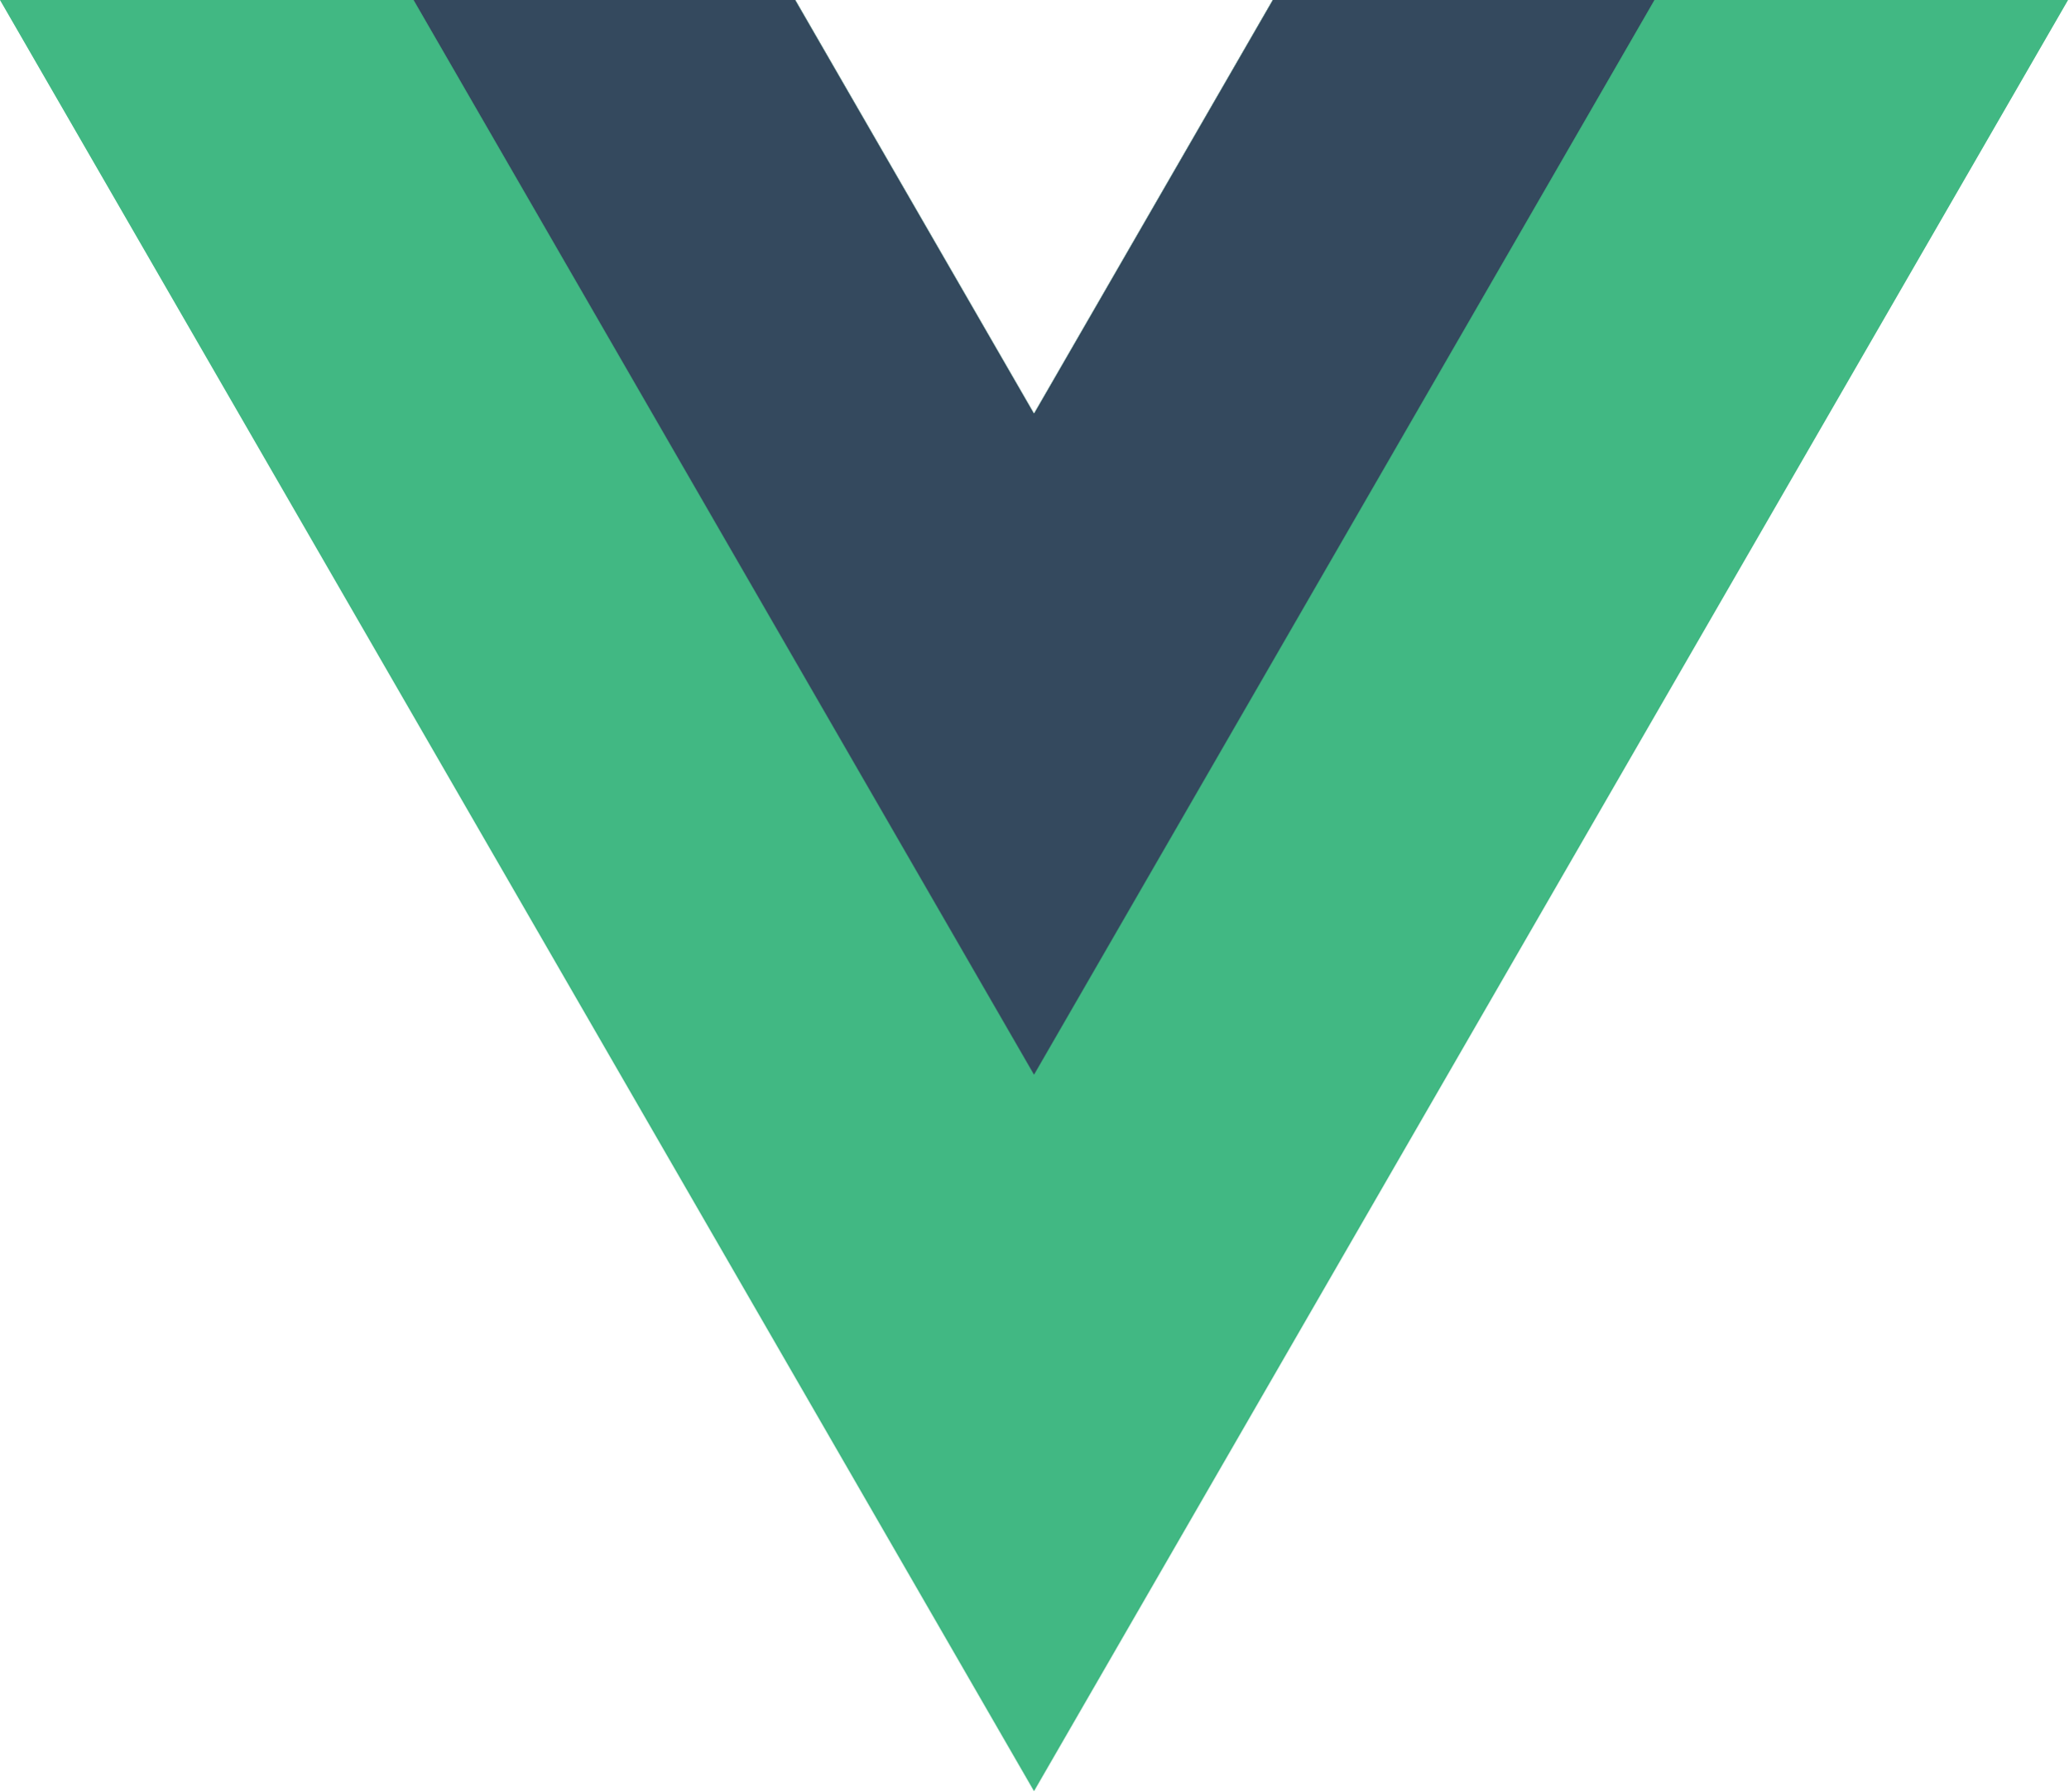
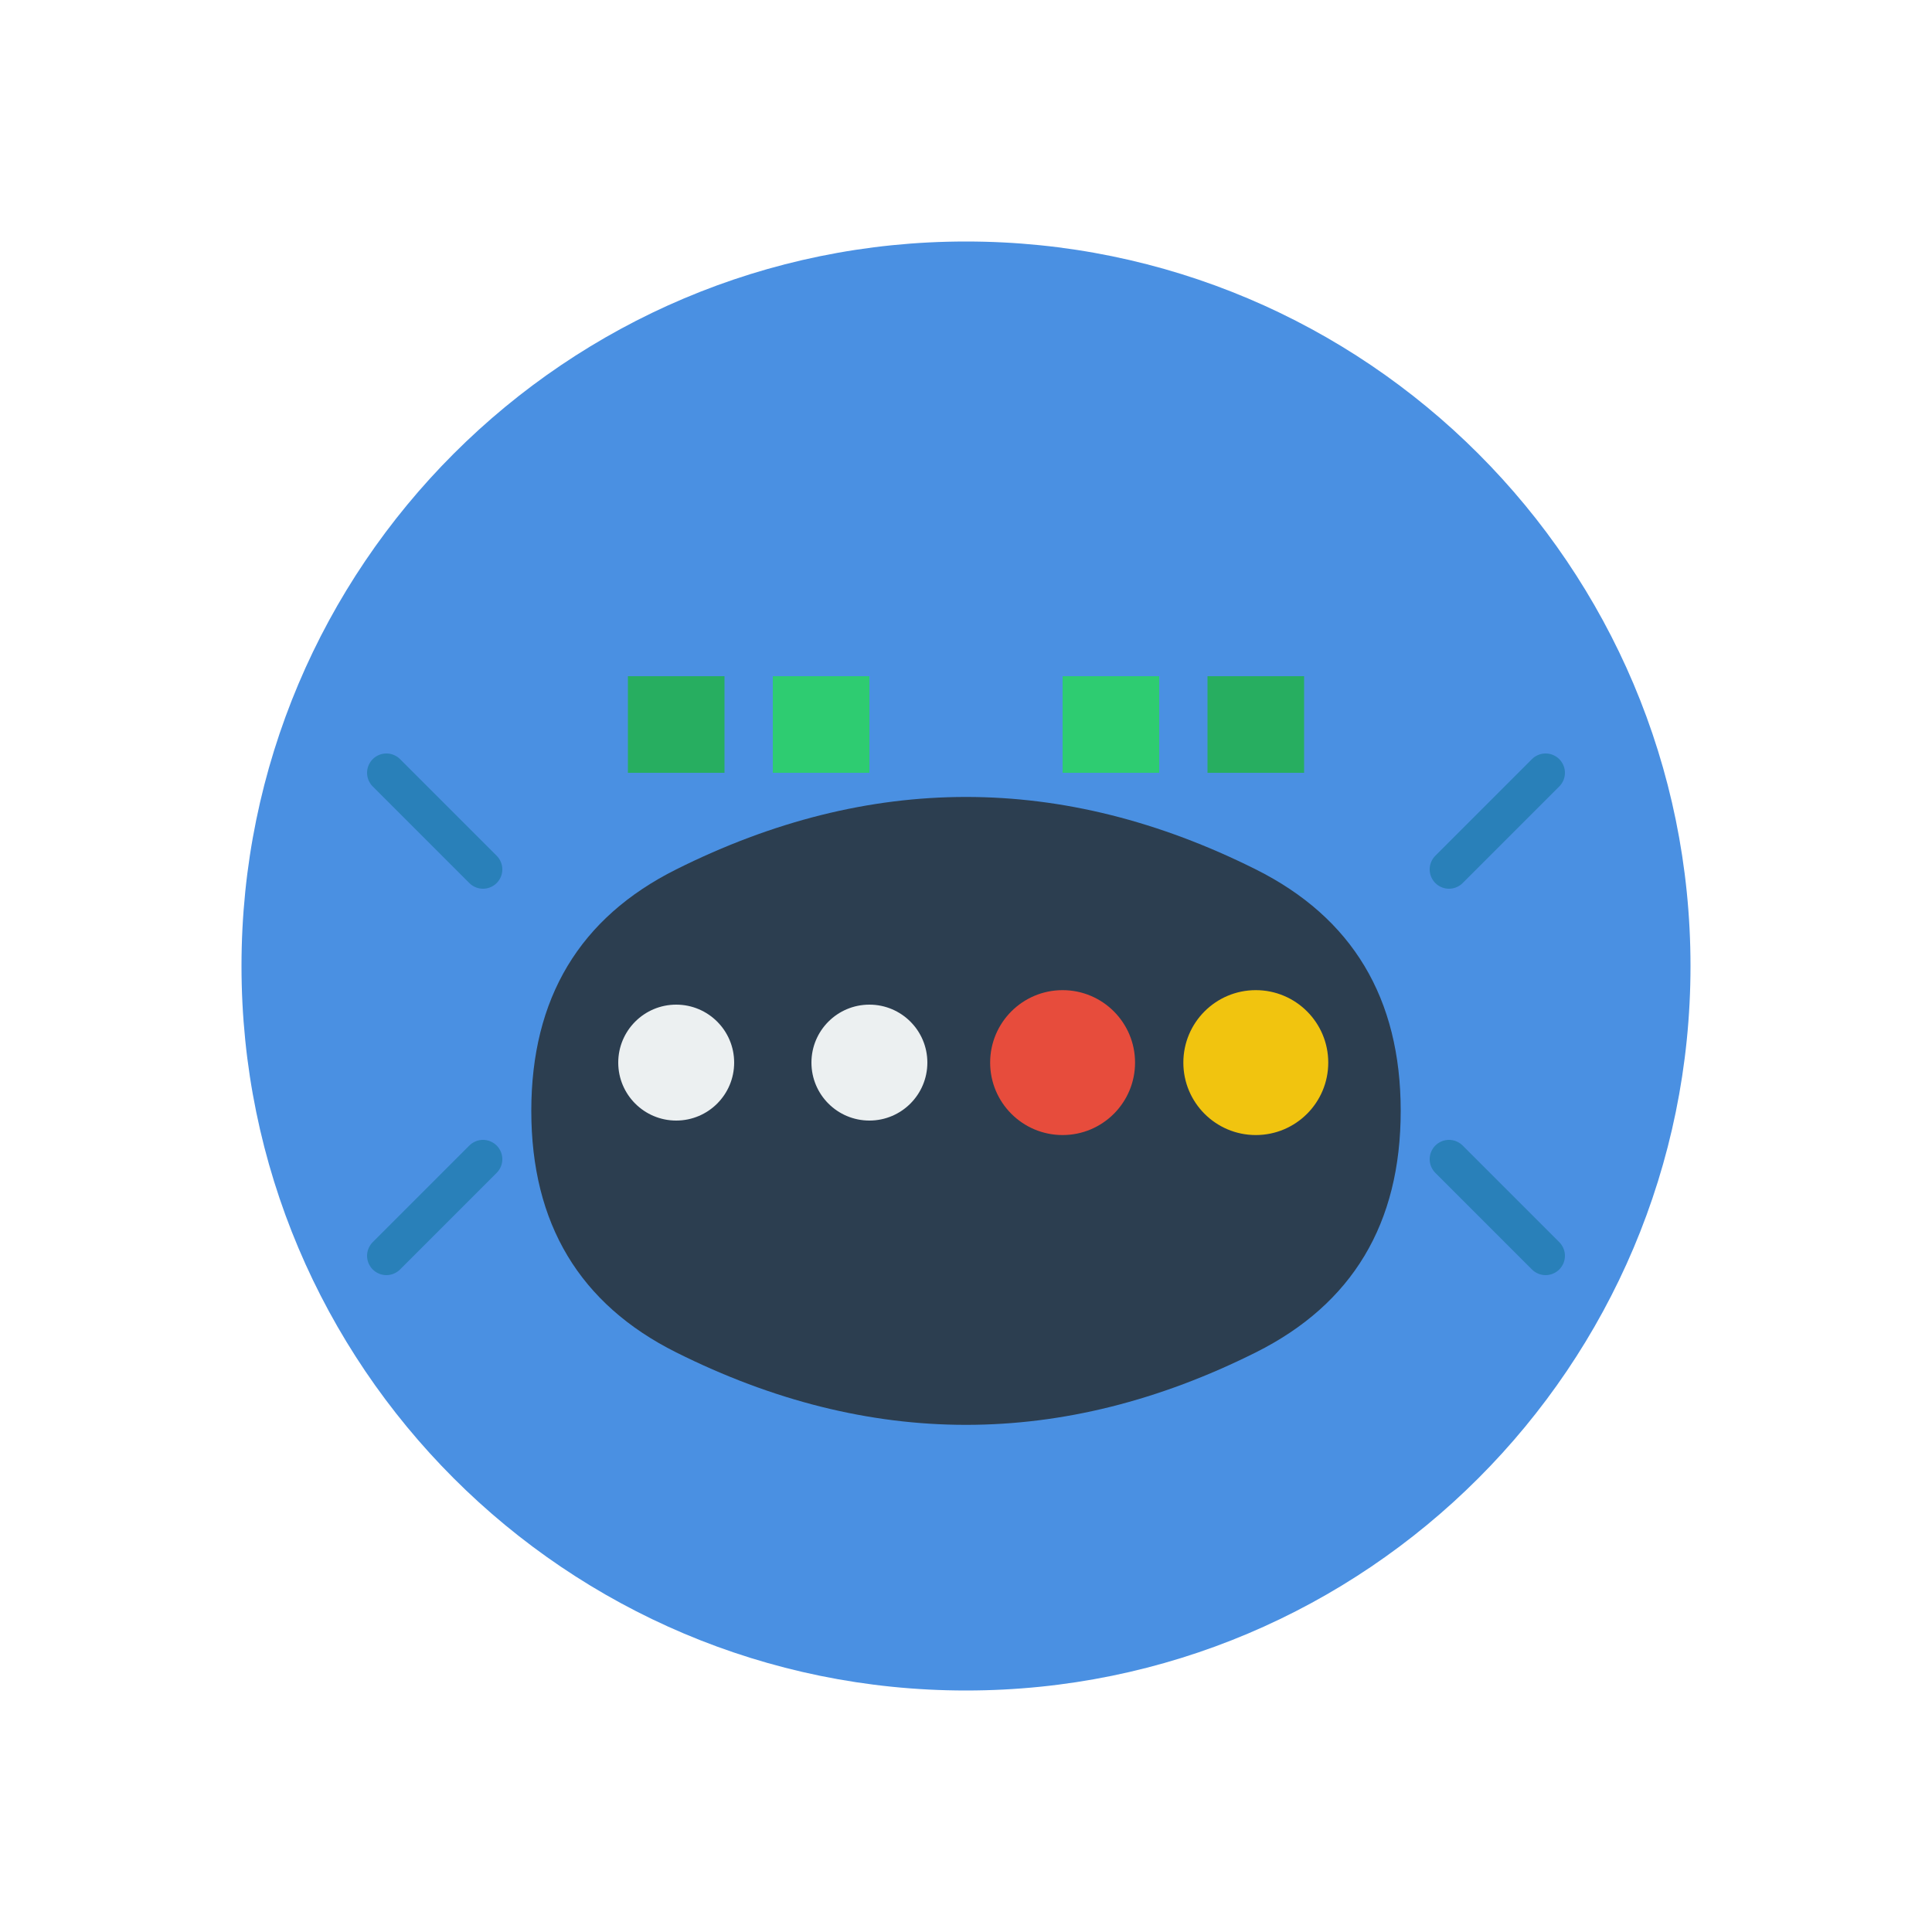
- <svg xmlns="http://www.w3.org/2000/svg" viewBox="0 0 261.76 226.69">
-   <path d="M161.096.001l-30.225 52.351L100.647.001H-.005l130.877 226.688L261.749.001z" fill="#41b883" />
-   <path d="M161.096.001l-30.225 52.351L100.647.001H52.346l78.526 136.01L209.398.001z" fill="#34495e" />
+ <svg xmlns="http://www.w3.org/2000/svg" viewBox="0 0 400 400">
+   <circle cx="200" cy="200" r="150" fill="#4A90E2" />
+   <path d="M140 180 Q200 150 260 180 Q290 195 290 230 Q290 265 260 280 Q200 310 140 280 Q110 265 110 230 Q110 195 140 180Z" fill="#2C3E50" />
+   <circle cx="220" cy="220" r="15" fill="#E74C3C" />
+   <circle cx="260" cy="220" r="15" fill="#F1C40F" />
+   <circle cx="140" cy="220" r="12" fill="#ECF0F1" />
+   <circle cx="180" cy="220" r="12" fill="#ECF0F1" />
+   <rect x="130" y="140" width="20" height="20" fill="#27AE60" />
+   <rect x="250" y="140" width="20" height="20" fill="#27AE60" />
+   <rect x="160" y="140" width="20" height="20" fill="#2ECC71" />
+   <rect x="220" y="140" width="20" height="20" fill="#2ECC71" />
+   <path d="M100 180 L80 160" stroke="#2980B9" stroke-width="8" stroke-linecap="round" />
+   <path d="M300 180 L320 160" stroke="#2980B9" stroke-width="8" stroke-linecap="round" />
+   <path d="M100 240 L80 260" stroke="#2980B9" stroke-width="8" stroke-linecap="round" />
+   <path d="M300 240 L320 260" stroke="#2980B9" stroke-width="8" stroke-linecap="round" />
</svg>
